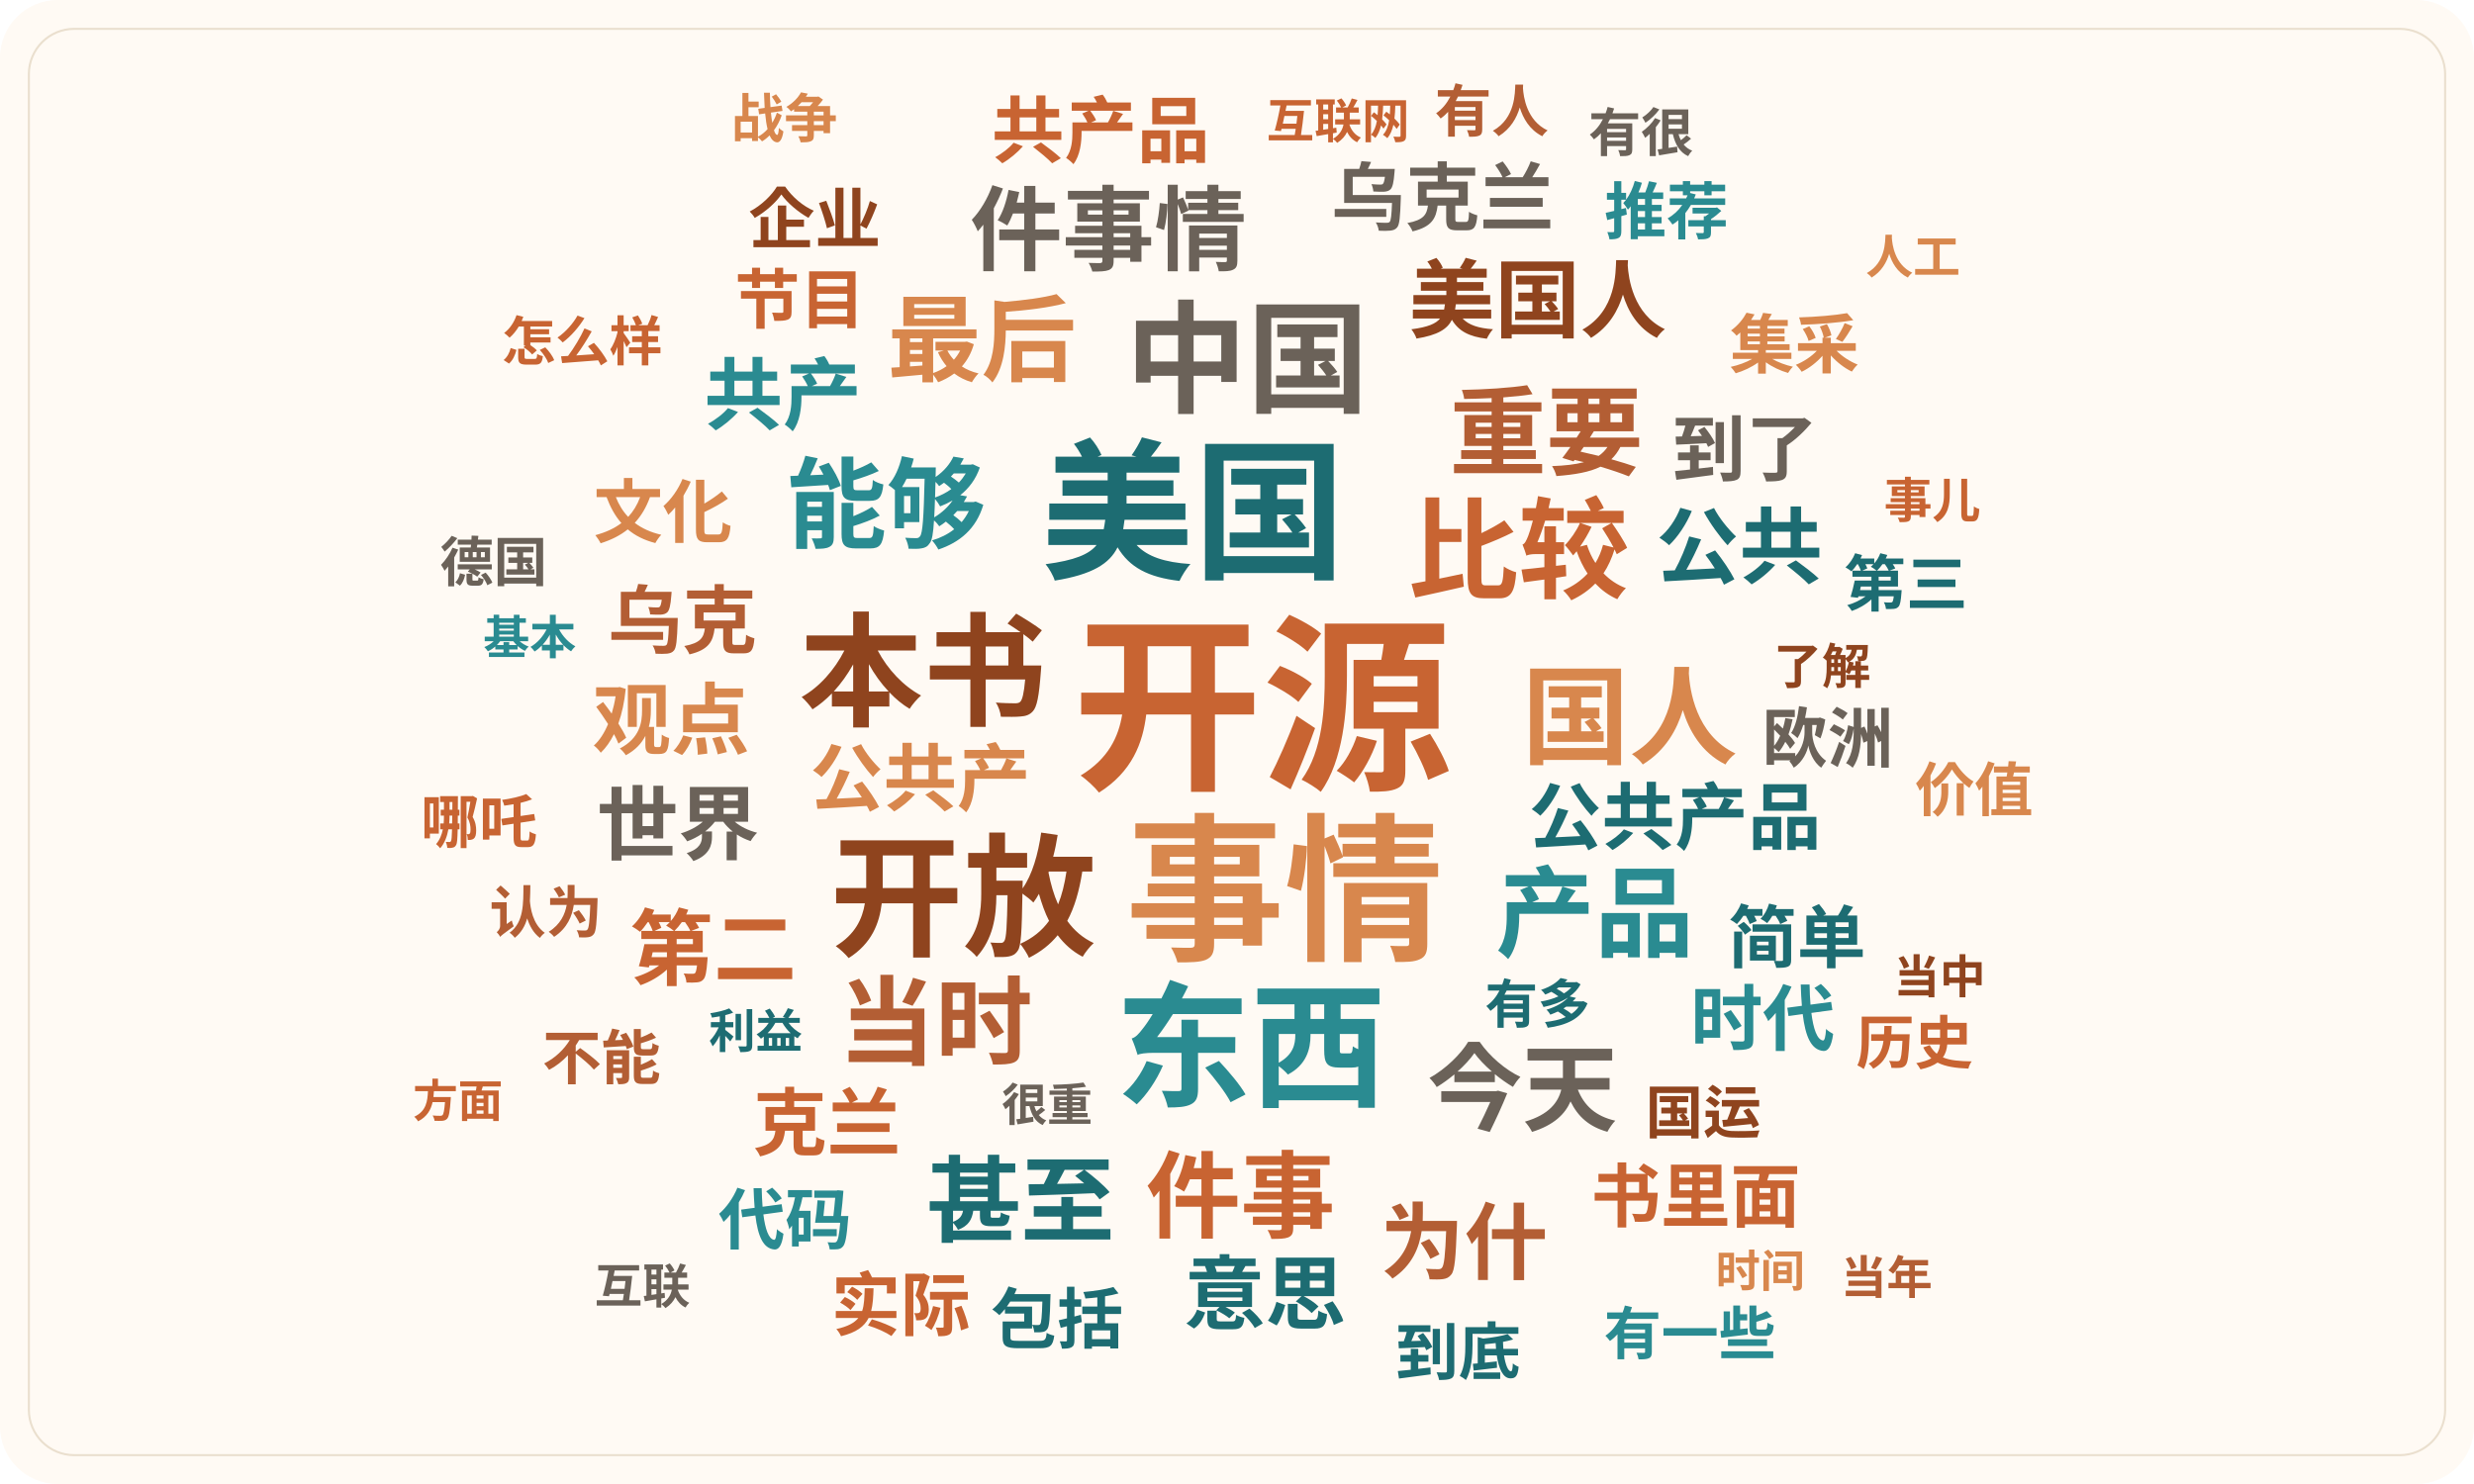
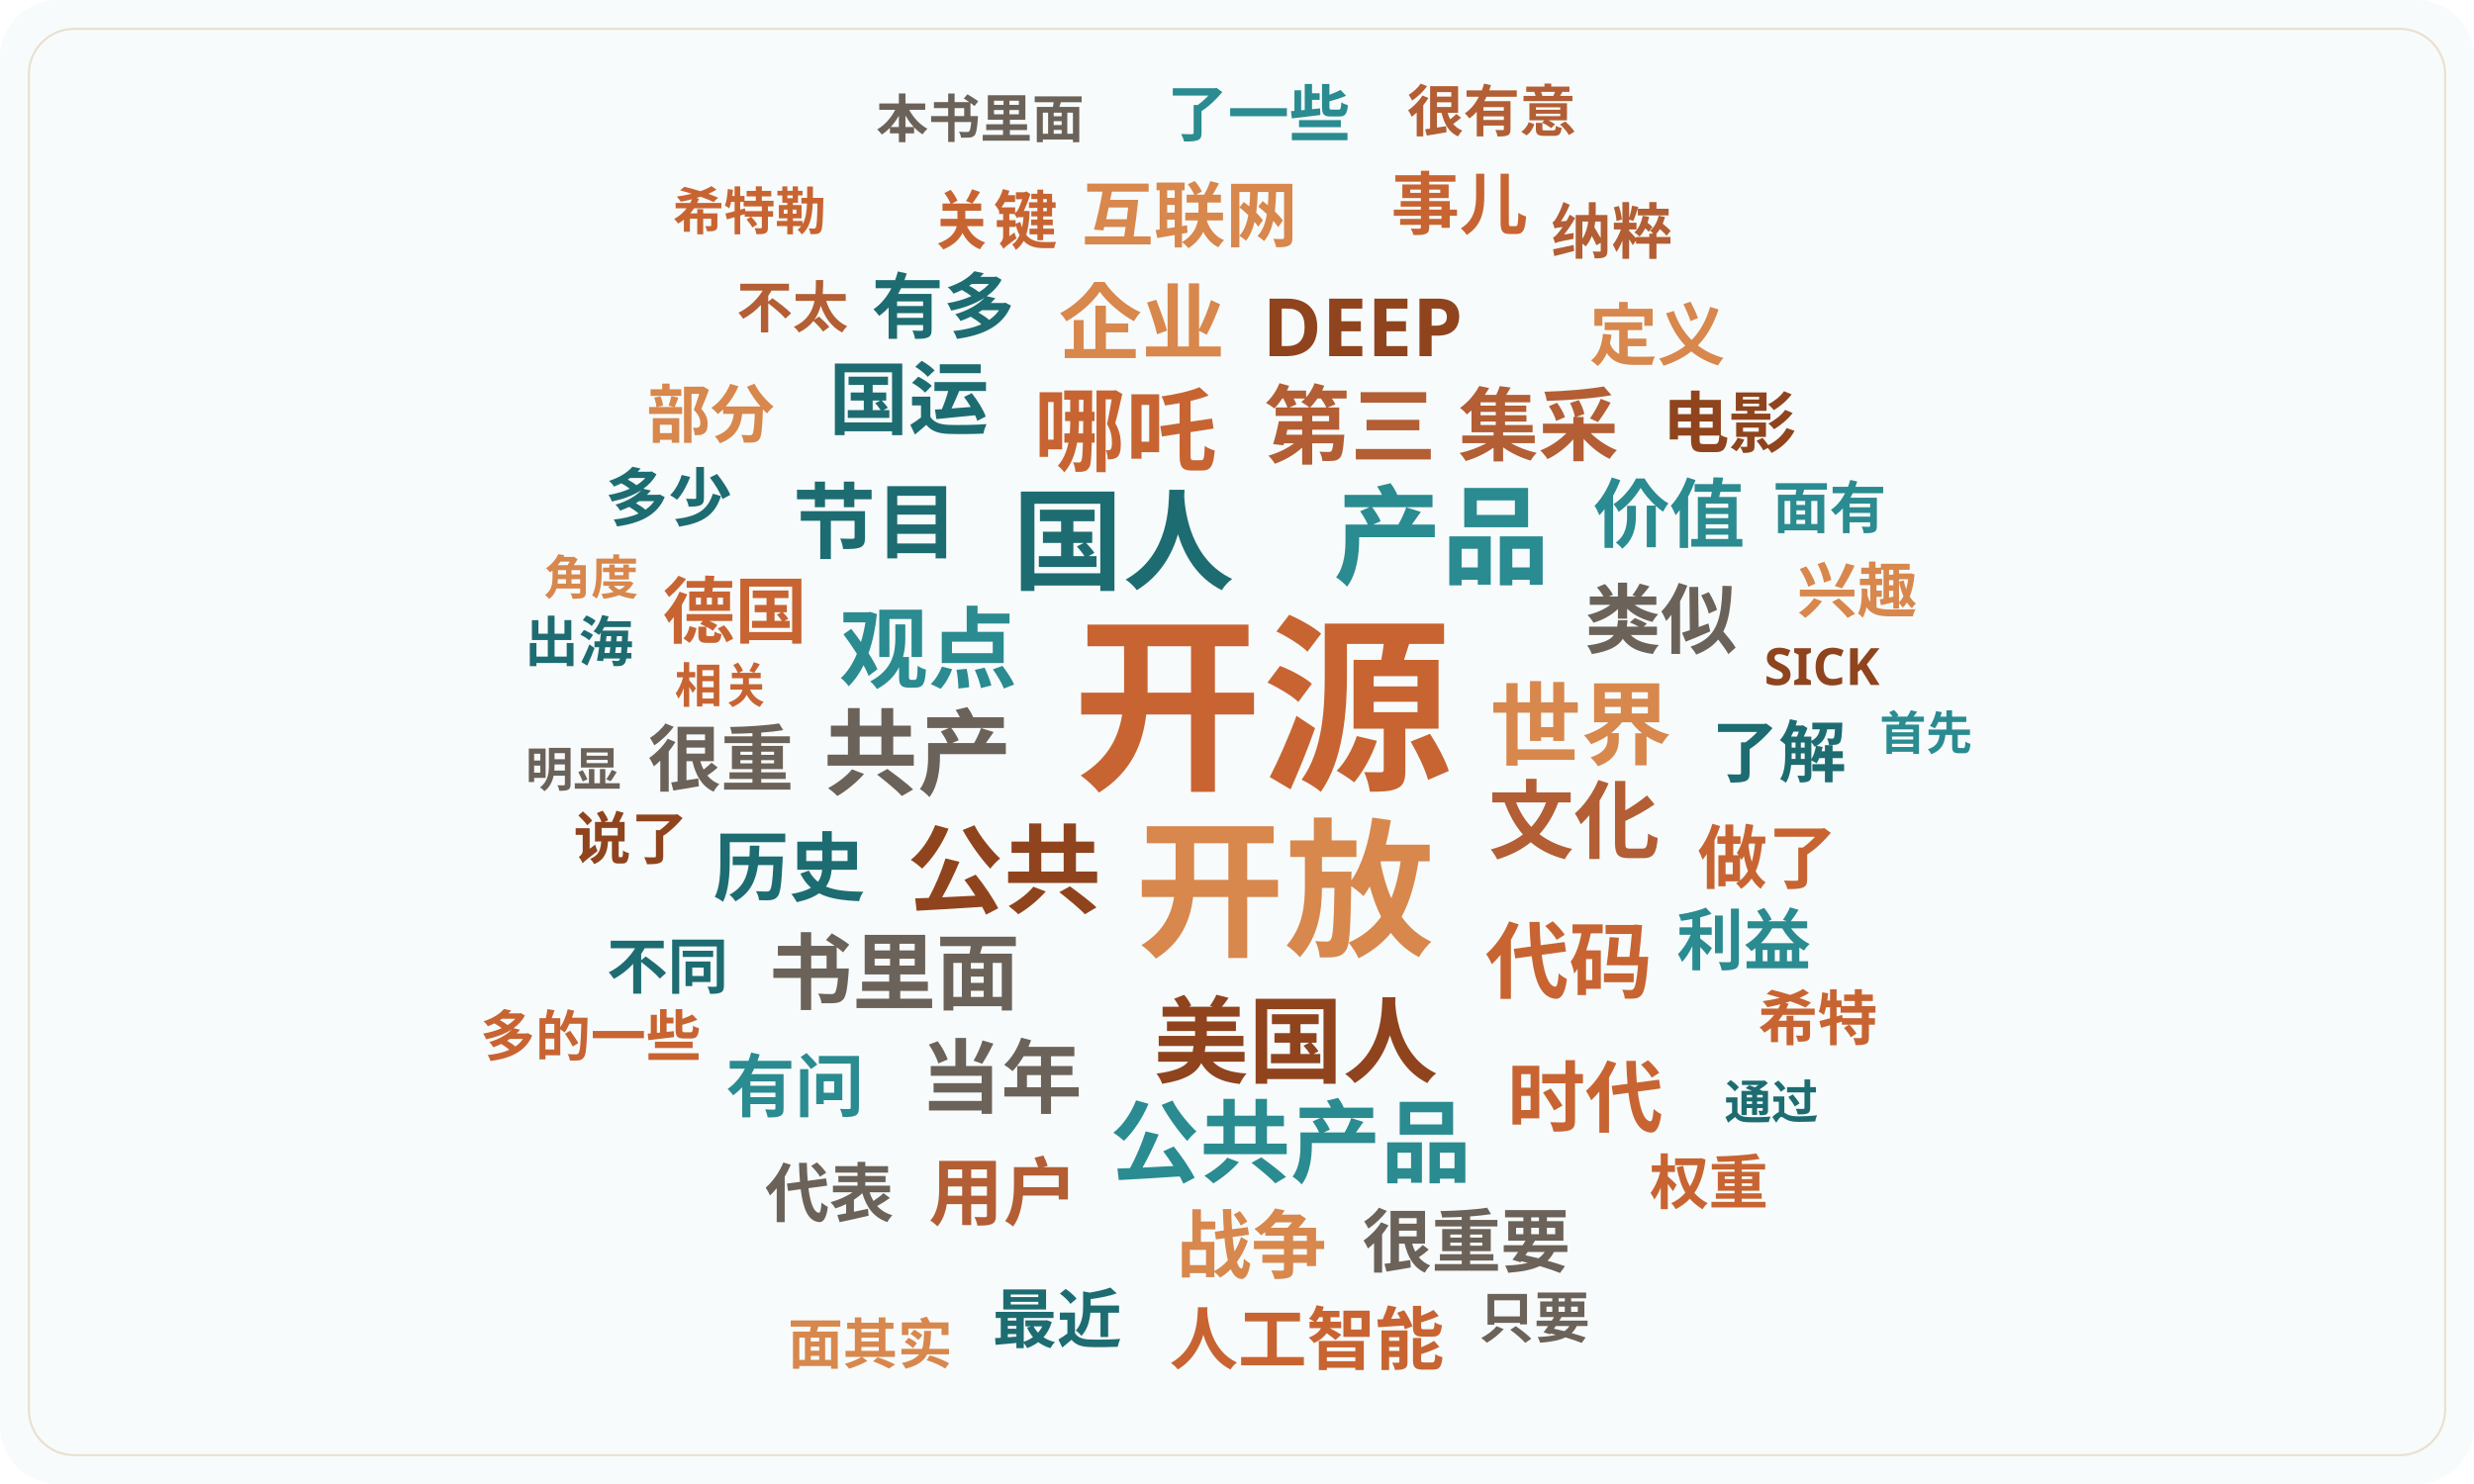
<svg xmlns="http://www.w3.org/2000/svg" viewBox="0 0 1200 720" width="1200" height="720" role="img" aria-labelledby="title desc">
-   <rect width="100%" height="100%" rx="28" fill="#fffaf4" />
+   <rect width="100%" height="100%" rx="28" fill="#f7fbfb" />
  <rect x="14" y="14" width="1172" height="692" rx="22" fill="none" stroke="#eadfce" />
-   <text x="853.8" y="616.9" font-size="21.6" fill="#d8874d" text-anchor="middle" dominant-baseline="middle" font-family="IBM Plex Sans, PingFang SC, Hiragino Sans GB, Microsoft YaHei, sans-serif" font-weight="700">时间</text>
-   <text x="222.1" y="534.3" font-size="21.8" fill="#c86432" text-anchor="middle" dominant-baseline="middle" font-family="IBM Plex Sans, PingFang SC, Hiragino Sans GB, Microsoft YaHei, sans-serif" font-weight="700">方面</text>
-   <text x="507.9" y="536.2" font-size="22.0" fill="#6b6259" text-anchor="middle" dominant-baseline="middle" font-family="IBM Plex Sans, PingFang SC, Hiragino Sans GB, Microsoft YaHei, sans-serif" font-weight="700">很重</text>
-   <text x="915.1" y="620.0" font-size="22.2" fill="#b35e34" text-anchor="middle" dominant-baseline="middle" font-family="IBM Plex Sans, PingFang SC, Hiragino Sans GB, Microsoft YaHei, sans-serif" font-weight="700">当年</text>
-   <text x="940.8" y="474.1" font-size="22.3" fill="#8f441e" text-anchor="middle" dominant-baseline="middle" font-family="IBM Plex Sans, PingFang SC, Hiragino Sans GB, Microsoft YaHei, sans-serif" font-weight="700">当中</text>
-   <text x="256.9" y="309.5" font-size="22.5" fill="#2a8b91" text-anchor="middle" dominant-baseline="middle" font-family="IBM Plex Sans, PingFang SC, Hiragino Sans GB, Microsoft YaHei, sans-serif" font-weight="700">基本</text>
-   <text x="366.5" y="500.5" font-size="22.7" fill="#1d6c72" text-anchor="middle" dominant-baseline="middle" font-family="IBM Plex Sans, PingFang SC, Hiragino Sans GB, Microsoft YaHei, sans-serif" font-weight="700">利益</text>
-   <text x="927.9" y="124.8" font-size="22.9" fill="#d8874d" text-anchor="middle" dominant-baseline="middle" font-family="IBM Plex Sans, PingFang SC, Hiragino Sans GB, Microsoft YaHei, sans-serif" font-weight="700">人工</text>
-   <text x="649.0" y="58.9" font-size="23.1" fill="#c86432" text-anchor="middle" dominant-baseline="middle" font-family="IBM Plex Sans, PingFang SC, Hiragino Sans GB, Microsoft YaHei, sans-serif" font-weight="700">互联网</text>
-   <text x="311.6" y="624.2" font-size="23.2" fill="#6b6259" text-anchor="middle" dominant-baseline="middle" font-family="IBM Plex Sans, PingFang SC, Hiragino Sans GB, Microsoft YaHei, sans-serif" font-weight="700">互联</text>
-   <text x="937.2" y="243.0" font-size="23.4" fill="#c86432" text-anchor="middle" dominant-baseline="middle" font-family="IBM Plex Sans, PingFang SC, Hiragino Sans GB, Microsoft YaHei, sans-serif" font-weight="700">事儿</text>
-   <text x="883.7" y="323.5" font-size="23.6" fill="#8f441e" text-anchor="middle" dominant-baseline="middle" font-family="IBM Plex Sans, PingFang SC, Hiragino Sans GB, Microsoft YaHei, sans-serif" font-weight="700">了解</text>
-   <text x="795.9" y="64.6" font-size="25.4" fill="#6b6259" text-anchor="middle" dominant-baseline="middle" font-family="IBM Plex Sans, PingFang SC, Hiragino Sans GB, Microsoft YaHei, sans-serif" font-weight="700">有很</text>
-   <text x="745.9" y="487.4" font-size="25.6" fill="#1d6c72" text-anchor="middle" dominant-baseline="middle" font-family="IBM Plex Sans, PingFang SC, Hiragino Sans GB, Microsoft YaHei, sans-serif" font-weight="700">有多</text>
-   <text x="380.4" y="57.7" font-size="25.8" fill="#d8874d" text-anchor="middle" dominant-baseline="middle" font-family="IBM Plex Sans, PingFang SC, Hiragino Sans GB, Microsoft YaHei, sans-serif" font-weight="700">战争</text>
-   <text x="282.5" y="165.9" font-size="25.9" fill="#c86432" text-anchor="middle" dominant-baseline="middle" font-family="IBM Plex Sans, PingFang SC, Hiragino Sans GB, Microsoft YaHei, sans-serif" font-weight="700">怎么样</text>
-   <text x="239.4" y="273.0" font-size="26.1" fill="#6b6259" text-anchor="middle" dominant-baseline="middle" font-family="IBM Plex Sans, PingFang SC, Hiragino Sans GB, Microsoft YaHei, sans-serif" font-weight="700">德国</text>
-   <text x="264.8" y="443.0" font-size="27.4" fill="#b35e34" text-anchor="middle" dominant-baseline="middle" font-family="IBM Plex Sans, PingFang SC, Hiragino Sans GB, Microsoft YaHei, sans-serif" font-weight="700">认为</text>
-   <text x="723.5" y="54.2" font-size="27.6" fill="#b35e34" text-anchor="middle" dominant-baseline="middle" font-family="IBM Plex Sans, PingFang SC, Hiragino Sans GB, Microsoft YaHei, sans-serif" font-weight="700">有人</text>
-   <text x="819.7" y="647.3" font-size="27.8" fill="#2a8b91" text-anchor="middle" dominant-baseline="middle" font-family="IBM Plex Sans, PingFang SC, Hiragino Sans GB, Microsoft YaHei, sans-serif" font-weight="700">有一些</text>
-   <text x="826.1" y="540.1" font-size="28.0" fill="#8f441e" text-anchor="middle" dominant-baseline="middle" font-family="IBM Plex Sans, PingFang SC, Hiragino Sans GB, Microsoft YaHei, sans-serif" font-weight="700">国运</text>
-   <text x="232.4" y="399.1" font-size="28.2" fill="#c86432" text-anchor="middle" dominant-baseline="middle" font-family="IBM Plex Sans, PingFang SC, Hiragino Sans GB, Microsoft YaHei, sans-serif" font-weight="700">哪吒</text>
-   <text x="928.6" y="506.3" font-size="28.3" fill="#c86432" text-anchor="middle" dominant-baseline="middle" font-family="IBM Plex Sans, PingFang SC, Hiragino Sans GB, Microsoft YaHei, sans-serif" font-weight="700">历史</text>
-   <text x="957.6" y="383.5" font-size="28.5" fill="#d8874d" text-anchor="middle" dominant-baseline="middle" font-family="IBM Plex Sans, PingFang SC, Hiragino Sans GB, Microsoft YaHei, sans-serif" font-weight="700">价值</text>
-   <text x="291.7" y="513.5" font-size="28.7" fill="#b35e34" text-anchor="middle" dominant-baseline="middle" font-family="IBM Plex Sans, PingFang SC, Hiragino Sans GB, Microsoft YaHei, sans-serif" font-weight="700">不能</text>
-   <text x="924.5" y="283.6" font-size="29.9" fill="#1d6c72" text-anchor="middle" dominant-baseline="middle" font-family="IBM Plex Sans, PingFang SC, Hiragino Sans GB, Microsoft YaHei, sans-serif" font-weight="700">第三</text>
-   <text x="808.3" y="102.9" font-size="30.1" fill="#2a8b91" text-anchor="middle" dominant-baseline="middle" font-family="IBM Plex Sans, PingFang SC, Hiragino Sans GB, Microsoft YaHei, sans-serif" font-weight="700">推荐</text>
-   <text x="707.4" y="656.2" font-size="30.3" fill="#1d6c72" text-anchor="middle" dominant-baseline="middle" font-family="IBM Plex Sans, PingFang SC, Hiragino Sans GB, Microsoft YaHei, sans-serif" font-weight="700">到底</text>
-   <text x="870.4" y="167.5" font-size="31.4" fill="#d8874d" text-anchor="middle" dominant-baseline="middle" font-family="IBM Plex Sans, PingFang SC, Hiragino Sans GB, Microsoft YaHei, sans-serif" font-weight="700">集采</text>
-   <text x="388.0" y="145.7" font-size="31.6" fill="#c86432" text-anchor="middle" dominant-baseline="middle" font-family="IBM Plex Sans, PingFang SC, Hiragino Sans GB, Microsoft YaHei, sans-serif" font-weight="700">节目</text>
-   <text x="886.5" y="358.5" font-size="31.8" fill="#6b6259" text-anchor="middle" dominant-baseline="middle" font-family="IBM Plex Sans, PingFang SC, Hiragino Sans GB, Microsoft YaHei, sans-serif" font-weight="700">欧洲</text>
-   <text x="512.7" y="640.3" font-size="32.0" fill="#1d6c72" text-anchor="middle" dominant-baseline="middle" font-family="IBM Plex Sans, PingFang SC, Hiragino Sans GB, Microsoft YaHei, sans-serif" font-weight="700">包括</text>
-   <text x="395.2" y="106.7" font-size="32.1" fill="#8f441e" text-anchor="middle" dominant-baseline="middle" font-family="IBM Plex Sans, PingFang SC, Hiragino Sans GB, Microsoft YaHei, sans-serif" font-weight="700">企业</text>
-   <text x="380.8" y="592.1" font-size="32.3" fill="#2a8b91" text-anchor="middle" dominant-baseline="middle" font-family="IBM Plex Sans, PingFang SC, Hiragino Sans GB, Microsoft YaHei, sans-serif" font-weight="700">代码</text>
-   <text x="871.6" y="455.2" font-size="33.4" fill="#1d6c72" text-anchor="middle" dominant-baseline="middle" font-family="IBM Plex Sans, PingFang SC, Hiragino Sans GB, Microsoft YaHei, sans-serif" font-weight="700">简单</text>
-   <text x="321.5" y="248.7" font-size="33.6" fill="#d8874d" text-anchor="middle" dominant-baseline="middle" font-family="IBM Plex Sans, PingFang SC, Hiragino Sans GB, Microsoft YaHei, sans-serif" font-weight="700">文化</text>
-   <text x="436.9" y="633.5" font-size="33.8" fill="#c86432" text-anchor="middle" dominant-baseline="middle" font-family="IBM Plex Sans, PingFang SC, Hiragino Sans GB, Microsoft YaHei, sans-serif" font-weight="700">实际</text>
-   <text x="822.4" y="580.8" font-size="33.9" fill="#c86432" text-anchor="middle" dominant-baseline="middle" font-family="IBM Plex Sans, PingFang SC, Hiragino Sans GB, Microsoft YaHei, sans-serif" font-weight="700">书里面</text>
-   <text x="855.0" y="494.6" font-size="35.0" fill="#2a8b91" text-anchor="middle" dominant-baseline="middle" font-family="IBM Plex Sans, PingFang SC, Hiragino Sans GB, Microsoft YaHei, sans-serif" font-weight="700">时代</text>
-   <text x="846.6" y="218.1" font-size="35.2" fill="#6b6259" text-anchor="middle" dominant-baseline="middle" font-family="IBM Plex Sans, PingFang SC, Hiragino Sans GB, Microsoft YaHei, sans-serif" font-weight="700">到了</text>
-   <text x="533.9" y="63.7" font-size="35.3" fill="#c86432" text-anchor="middle" dominant-baseline="middle" font-family="IBM Plex Sans, PingFang SC, Hiragino Sans GB, Microsoft YaHei, sans-serif" font-weight="700">共产品</text>
-   <text x="812.4" y="396.8" font-size="35.5" fill="#1d6c72" text-anchor="middle" dominant-baseline="middle" font-family="IBM Plex Sans, PingFang SC, Hiragino Sans GB, Microsoft YaHei, sans-serif" font-weight="700">公共产品</text>
-   <text x="446.3" y="378.0" font-size="35.7" fill="#d8874d" text-anchor="middle" dominant-baseline="middle" font-family="IBM Plex Sans, PingFang SC, Hiragino Sans GB, Microsoft YaHei, sans-serif" font-weight="700">公共产</text>
-   <text x="401.1" y="545.2" font-size="35.9" fill="#c86432" text-anchor="middle" dominant-baseline="middle" font-family="IBM Plex Sans, PingFang SC, Hiragino Sans GB, Microsoft YaHei, sans-serif" font-weight="700">克兰</text>
-   <text x="699.7" y="96.3" font-size="36.1" fill="#6b6259" text-anchor="middle" dominant-baseline="middle" font-family="IBM Plex Sans, PingFang SC, Hiragino Sans GB, Microsoft YaHei, sans-serif" font-weight="700">乌克兰</text>
-   <text x="330.9" y="301.5" font-size="36.2" fill="#b35e34" text-anchor="middle" dominant-baseline="middle" font-family="IBM Plex Sans, PingFang SC, Hiragino Sans GB, Microsoft YaHei, sans-serif" font-weight="700">乌克</text>
-   <text x="325.5" y="349.7" font-size="38.1" fill="#d8874d" text-anchor="middle" dominant-baseline="middle" font-family="IBM Plex Sans, PingFang SC, Hiragino Sans GB, Microsoft YaHei, sans-serif" font-weight="700">观点</text>
-   <text x="379.7" y="192.0" font-size="38.2" fill="#2a8b91" text-anchor="middle" dominant-baseline="middle" font-family="IBM Plex Sans, PingFang SC, Hiragino Sans GB, Microsoft YaHei, sans-serif" font-weight="700">共产</text>
-   <text x="613.6" y="628.1" font-size="39.2" fill="#1d6c72" text-anchor="middle" dominant-baseline="middle" font-family="IBM Plex Sans, PingFang SC, Hiragino Sans GB, Microsoft YaHei, sans-serif" font-weight="700">意思</text>
-   <text x="328.9" y="400.2" font-size="39.4" fill="#6b6259" text-anchor="middle" dominant-baseline="middle" font-family="IBM Plex Sans, PingFang SC, Hiragino Sans GB, Microsoft YaHei, sans-serif" font-weight="700">世界</text>
-   <text x="346.1" y="460.7" font-size="40.3" fill="#c86432" text-anchor="middle" dominant-baseline="middle" font-family="IBM Plex Sans, PingFang SC, Hiragino Sans GB, Microsoft YaHei, sans-serif" font-weight="700">第二</text>
-   <text x="843.6" y="265.7" font-size="40.5" fill="#1d6c72" text-anchor="middle" dominant-baseline="middle" font-family="IBM Plex Sans, PingFang SC, Hiragino Sans GB, Microsoft YaHei, sans-serif" font-weight="700">公共</text>
-   <text x="710.2" y="603.2" font-size="40.7" fill="#b35e34" text-anchor="middle" dominant-baseline="middle" font-family="IBM Plex Sans, PingFang SC, Hiragino Sans GB, Microsoft YaHei, sans-serif" font-weight="700">为什</text>
-   <text x="745.8" y="146.0" font-size="41.6" fill="#8f441e" text-anchor="middle" dominant-baseline="middle" font-family="IBM Plex Sans, PingFang SC, Hiragino Sans GB, Microsoft YaHei, sans-serif" font-weight="700">美国人</text>
-   <text x="537.6" y="112.0" font-size="44.7" fill="#6b6259" text-anchor="middle" dominant-baseline="middle" font-family="IBM Plex Sans, PingFang SC, Hiragino Sans GB, Microsoft YaHei, sans-serif" font-weight="700">件事情</text>
-   <text x="495.1" y="583.0" font-size="45.5" fill="#1d6c72" text-anchor="middle" dominant-baseline="middle" font-family="IBM Plex Sans, PingFang SC, Hiragino Sans GB, Microsoft YaHei, sans-serif" font-weight="700">甚至</text>
-   <text x="476.1" y="165.4" font-size="45.7" fill="#d8874d" text-anchor="middle" dominant-baseline="middle" font-family="IBM Plex Sans, PingFang SC, Hiragino Sans GB, Microsoft YaHei, sans-serif" font-weight="700">最后</text>
-   <text x="601.7" y="580.8" font-size="45.9" fill="#c86432" text-anchor="middle" dominant-baseline="middle" font-family="IBM Plex Sans, PingFang SC, Hiragino Sans GB, Microsoft YaHei, sans-serif" font-weight="700">件事</text>
-   <text x="738.4" y="528.8" font-size="46.1" fill="#6b6259" text-anchor="middle" dominant-baseline="middle" font-family="IBM Plex Sans, PingFang SC, Hiragino Sans GB, Microsoft YaHei, sans-serif" font-weight="700">今天</text>
-   <text x="750.0" y="210.3" font-size="46.9" fill="#b35e34" text-anchor="middle" dominant-baseline="middle" font-family="IBM Plex Sans, PingFang SC, Hiragino Sans GB, Microsoft YaHei, sans-serif" font-weight="700">重要</text>
-   <text x="453.7" y="496.5" font-size="47.1" fill="#b35e34" text-anchor="middle" dominant-baseline="middle" font-family="IBM Plex Sans, PingFang SC, Hiragino Sans GB, Microsoft YaHei, sans-serif" font-weight="700">当时</text>
-   <text x="429.9" y="245.3" font-size="48.0" fill="#2a8b91" text-anchor="middle" dominant-baseline="middle" font-family="IBM Plex Sans, PingFang SC, Hiragino Sans GB, Microsoft YaHei, sans-serif" font-weight="700">能够</text>
-   <text x="773.6" y="443.6" font-size="48.1" fill="#2a8b91" text-anchor="middle" dominant-baseline="middle" font-family="IBM Plex Sans, PingFang SC, Hiragino Sans GB, Microsoft YaHei, sans-serif" font-weight="700">产品</text>
-   <text x="790.4" y="348.4" font-size="52.2" fill="#d8874d" text-anchor="middle" dominant-baseline="middle" font-family="IBM Plex Sans, PingFang SC, Hiragino Sans GB, Microsoft YaHei, sans-serif" font-weight="700">国人</text>
-   <text x="736.5" y="267.5" font-size="53.6" fill="#c86432" text-anchor="middle" dominant-baseline="middle" font-family="IBM Plex Sans, PingFang SC, Hiragino Sans GB, Microsoft YaHei, sans-serif" font-weight="700">比较</text>
-   <text x="604.9" y="174.9" font-size="59.1" fill="#6b6259" text-anchor="middle" dominant-baseline="middle" font-family="IBM Plex Sans, PingFang SC, Hiragino Sans GB, Microsoft YaHei, sans-serif" font-weight="700">中国</text>
-   <text x="447.6" y="326.6" font-size="59.9" fill="#8f441e" text-anchor="middle" dominant-baseline="middle" font-family="IBM Plex Sans, PingFang SC, Hiragino Sans GB, Microsoft YaHei, sans-serif" font-weight="700">本书</text>
-   <text x="467.1" y="436.2" font-size="64.5" fill="#8f441e" text-anchor="middle" dominant-baseline="middle" font-family="IBM Plex Sans, PingFang SC, Hiragino Sans GB, Microsoft YaHei, sans-serif" font-weight="700">开放</text>
-   <text x="606.7" y="508.9" font-size="65.8" fill="#2a8b91" text-anchor="middle" dominant-baseline="middle" font-family="IBM Plex Sans, PingFang SC, Hiragino Sans GB, Microsoft YaHei, sans-serif" font-weight="700">东西</text>
-   <text x="578.9" y="249.3" font-size="73.8" fill="#1d6c72" text-anchor="middle" dominant-baseline="middle" font-family="IBM Plex Sans, PingFang SC, Hiragino Sans GB, Microsoft YaHei, sans-serif" font-weight="700">美国</text>
-   <text x="623.0" y="432.9" font-size="77.0" fill="#d8874d" text-anchor="middle" dominant-baseline="middle" font-family="IBM Plex Sans, PingFang SC, Hiragino Sans GB, Microsoft YaHei, sans-serif" font-weight="700">事情</text>
+   <text x="934.2" y="355.9" font-size="22.5" fill="#2a8b91" text-anchor="middle" dominant-baseline="middle" font-family="IBM Plex Sans, PingFang SC, Hiragino Sans GB, Microsoft YaHei, sans-serif" font-weight="700">首先</text>
+   <text x="859.2" y="534.9" font-size="22.7" fill="#1d6c72" text-anchor="middle" dominant-baseline="middle" font-family="IBM Plex Sans, PingFang SC, Hiragino Sans GB, Microsoft YaHei, sans-serif" font-weight="700">通过</text>
+   <text x="286.7" y="280.4" font-size="22.9" fill="#d8874d" text-anchor="middle" dominant-baseline="middle" font-family="IBM Plex Sans, PingFang SC, Hiragino Sans GB, Microsoft YaHei, sans-serif" font-weight="700">角度</text>
+   <text x="350.4" y="332.8" font-size="23.1" fill="#c86432" text-anchor="middle" dominant-baseline="middle" font-family="IBM Plex Sans, PingFang SC, Hiragino Sans GB, Microsoft YaHei, sans-serif" font-weight="700">相关</text>
+   <text x="278.1" y="373.5" font-size="23.2" fill="#6b6259" text-anchor="middle" dominant-baseline="middle" font-family="IBM Plex Sans, PingFang SC, Hiragino Sans GB, Microsoft YaHei, sans-serif" font-weight="700">明显</text>
+   <text x="363.6" y="102.8" font-size="24.8" fill="#c86432" text-anchor="middle" dominant-baseline="middle" font-family="IBM Plex Sans, PingFang SC, Hiragino Sans GB, Microsoft YaHei, sans-serif" font-weight="700">希特勒</text>
+   <text x="883.7" y="323.5" font-size="25.0" fill="#8f441e" text-anchor="middle" dominant-baseline="middle" font-family="IBM Plex Sans, PingFang SC, Hiragino Sans GB, Microsoft YaHei, sans-serif" font-weight="700">SICK</text>
+   <text x="475.4" y="57.9" font-size="25.2" fill="#6b6259" text-anchor="middle" dominant-baseline="middle" font-family="IBM Plex Sans, PingFang SC, Hiragino Sans GB, Microsoft YaHei, sans-serif" font-weight="700">本书里面</text>
+   <text x="280.7" y="311.6" font-size="26.4" fill="#1d6c72" text-anchor="middle" dominant-baseline="middle" font-family="IBM Plex Sans, PingFang SC, Hiragino Sans GB, Microsoft YaHei, sans-serif" font-weight="700">出海</text>
+   <text x="422.1" y="652.4" font-size="26.6" fill="#d8874d" text-anchor="middle" dominant-baseline="middle" font-family="IBM Plex Sans, PingFang SC, Hiragino Sans GB, Microsoft YaHei, sans-serif" font-weight="700">面其实</text>
+   <text x="286.5" y="503.0" font-size="26.8" fill="#c86432" text-anchor="middle" dominant-baseline="middle" font-family="IBM Plex Sans, PingFang SC, Hiragino Sans GB, Microsoft YaHei, sans-serif" font-weight="700">多的一些</text>
+   <text x="744.2" y="639.6" font-size="26.9" fill="#6b6259" text-anchor="middle" dominant-baseline="middle" font-family="IBM Plex Sans, PingFang SC, Hiragino Sans GB, Microsoft YaHei, sans-serif" font-weight="700">只要</text>
+   <text x="384.4" y="149.4" font-size="27.1" fill="#b35e34" text-anchor="middle" dominant-baseline="middle" font-family="IBM Plex Sans, PingFang SC, Hiragino Sans GB, Microsoft YaHei, sans-serif" font-weight="700">不太</text>
+   <text x="723.5" y="54.2" font-size="27.3" fill="#b35e34" text-anchor="middle" dominant-baseline="middle" font-family="IBM Plex Sans, PingFang SC, Hiragino Sans GB, Microsoft YaHei, sans-serif" font-weight="700">很有意</text>
+   <text x="887.4" y="246.6" font-size="27.5" fill="#2a8b91" text-anchor="middle" dominant-baseline="middle" font-family="IBM Plex Sans, PingFang SC, Hiragino Sans GB, Microsoft YaHei, sans-serif" font-weight="700">面有</text>
+   <text x="305.9" y="407.1" font-size="27.7" fill="#8f441e" text-anchor="middle" dominant-baseline="middle" font-family="IBM Plex Sans, PingFang SC, Hiragino Sans GB, Microsoft YaHei, sans-serif" font-weight="700">说了</text>
+   <text x="828.8" y="574.0" font-size="28.8" fill="#c86432" text-anchor="middle" dominant-baseline="middle" font-family="IBM Plex Sans, PingFang SC, Hiragino Sans GB, Microsoft YaHei, sans-serif" font-weight="700">权重</text>
+   <text x="881.7" y="494.4" font-size="28.9" fill="#c86432" text-anchor="middle" dominant-baseline="middle" font-family="IBM Plex Sans, PingFang SC, Hiragino Sans GB, Microsoft YaHei, sans-serif" font-weight="700">希特</text>
+   <text x="900.8" y="287.0" font-size="29.1" fill="#d8874d" text-anchor="middle" dominant-baseline="middle" font-family="IBM Plex Sans, PingFang SC, Hiragino Sans GB, Microsoft YaHei, sans-serif" font-weight="700">兴趣</text>
+   <text x="781.7" y="112.7" font-size="29.3" fill="#b35e34" text-anchor="middle" dominant-baseline="middle" font-family="IBM Plex Sans, PingFang SC, Hiragino Sans GB, Microsoft YaHei, sans-serif" font-weight="700">纳粹</text>
+   <text x="323.8" y="469.2" font-size="29.5" fill="#1d6c72" text-anchor="middle" dominant-baseline="middle" font-family="IBM Plex Sans, PingFang SC, Hiragino Sans GB, Microsoft YaHei, sans-serif" font-weight="700">不同</text>
+   <text x="610.4" y="55.6" font-size="29.7" fill="#2a8b91" text-anchor="middle" dominant-baseline="middle" font-family="IBM Plex Sans, PingFang SC, Hiragino Sans GB, Microsoft YaHei, sans-serif" font-weight="700">了一些</text>
+   <text x="324.2" y="241.9" font-size="30.7" fill="#1d6c72" text-anchor="middle" dominant-baseline="middle" font-family="IBM Plex Sans, PingFang SC, Hiragino Sans GB, Microsoft YaHei, sans-serif" font-weight="700">多少</text>
+   <text x="344.7" y="201.3" font-size="30.9" fill="#d8874d" text-anchor="middle" dominant-baseline="middle" font-family="IBM Plex Sans, PingFang SC, Hiragino Sans GB, Microsoft YaHei, sans-serif" font-weight="700">部分</text>
+   <text x="482.0" y="107.3" font-size="31.0" fill="#c86432" text-anchor="middle" dominant-baseline="middle" font-family="IBM Plex Sans, PingFang SC, Hiragino Sans GB, Microsoft YaHei, sans-serif" font-weight="700">关键</text>
+   <text x="402.3" y="579.3" font-size="31.2" fill="#6b6259" text-anchor="middle" dominant-baseline="middle" font-family="IBM Plex Sans, PingFang SC, Hiragino Sans GB, Microsoft YaHei, sans-serif" font-weight="700">代表</text>
+   <text x="512.7" y="640.3" font-size="31.4" fill="#1d6c72" text-anchor="middle" dominant-baseline="middle" font-family="IBM Plex Sans, PingFang SC, Hiragino Sans GB, Microsoft YaHei, sans-serif" font-weight="700">最近</text>
+   <text x="838.7" y="205.5" font-size="32.4" fill="#8f441e" text-anchor="middle" dominant-baseline="middle" font-family="IBM Plex Sans, PingFang SC, Hiragino Sans GB, Microsoft YaHei, sans-serif" font-weight="700">电影</text>
+   <text x="845.8" y="456.5" font-size="32.6" fill="#2a8b91" text-anchor="middle" dominant-baseline="middle" font-family="IBM Plex Sans, PingFang SC, Hiragino Sans GB, Microsoft YaHei, sans-serif" font-weight="700">利益</text>
+   <text x="862.7" y="365.3" font-size="32.7" fill="#1d6c72" text-anchor="middle" dominant-baseline="middle" font-family="IBM Plex Sans, PingFang SC, Hiragino Sans GB, Microsoft YaHei, sans-serif" font-weight="700">了解</text>
+   <text x="803.9" y="162.9" font-size="32.9" fill="#d8874d" text-anchor="middle" dominant-baseline="middle" font-family="IBM Plex Sans, PingFang SC, Hiragino Sans GB, Microsoft YaHei, sans-serif" font-weight="700">定义</text>
+   <text x="707.9" y="99.4" font-size="33.1" fill="#c86432" text-anchor="middle" dominant-baseline="middle" font-family="IBM Plex Sans, PingFang SC, Hiragino Sans GB, Microsoft YaHei, sans-serif" font-weight="700">事儿</text>
+   <text x="633.8" y="650.1" font-size="33.3" fill="#c86432" text-anchor="middle" dominant-baseline="middle" font-family="IBM Plex Sans, PingFang SC, Hiragino Sans GB, Microsoft YaHei, sans-serif" font-weight="700">人工智能</text>
+   <text x="385.6" y="527.4" font-size="33.5" fill="#2a8b91" text-anchor="middle" dominant-baseline="middle" font-family="IBM Plex Sans, PingFang SC, Hiragino Sans GB, Microsoft YaHei, sans-serif" font-weight="700">有问</text>
+   <text x="711.2" y="602.7" font-size="33.6" fill="#6b6259" text-anchor="middle" dominant-baseline="middle" font-family="IBM Plex Sans, PingFang SC, Hiragino Sans GB, Microsoft YaHei, sans-serif" font-weight="700">很重要</text>
+   <text x="857.3" y="416.5" font-size="33.8" fill="#c86432" text-anchor="middle" dominant-baseline="middle" font-family="IBM Plex Sans, PingFang SC, Hiragino Sans GB, Microsoft YaHei, sans-serif" font-weight="700">做了</text>
+   <text x="457.6" y="149.1" font-size="34.8" fill="#1d6c72" text-anchor="middle" dominant-baseline="middle" font-family="IBM Plex Sans, PingFang SC, Hiragino Sans GB, Microsoft YaHei, sans-serif" font-weight="700">有多</text>
+   <text x="577.0" y="104.7" font-size="34.9" fill="#d8874d" text-anchor="middle" dominant-baseline="middle" font-family="IBM Plex Sans, PingFang SC, Hiragino Sans GB, Microsoft YaHei, sans-serif" font-weight="700">互联网</text>
+   <text x="356.4" y="296.9" font-size="35.1" fill="#c86432" text-anchor="middle" dominant-baseline="middle" font-family="IBM Plex Sans, PingFang SC, Hiragino Sans GB, Microsoft YaHei, sans-serif" font-weight="700">德国</text>
+   <text x="349.6" y="368.6" font-size="35.3" fill="#6b6259" text-anchor="middle" dominant-baseline="middle" font-family="IBM Plex Sans, PingFang SC, Hiragino Sans GB, Microsoft YaHei, sans-serif" font-weight="700">很重</text>
+   <text x="486.6" y="578.9" font-size="36.2" fill="#b35e34" text-anchor="middle" dominant-baseline="middle" font-family="IBM Plex Sans, PingFang SC, Hiragino Sans GB, Microsoft YaHei, sans-serif" font-weight="700">用户</text>
+   <text x="607.0" y="604.5" font-size="36.4" fill="#d8874d" text-anchor="middle" dominant-baseline="middle" font-family="IBM Plex Sans, PingFang SC, Hiragino Sans GB, Microsoft YaHei, sans-serif" font-weight="700">战争</text>
+   <text x="809.7" y="249.8" font-size="36.6" fill="#2a8b91" text-anchor="middle" dominant-baseline="middle" font-family="IBM Plex Sans, PingFang SC, Hiragino Sans GB, Microsoft YaHei, sans-serif" font-weight="700">价值</text>
+   <text x="382.7" y="421.4" font-size="36.8" fill="#1d6c72" text-anchor="middle" dominant-baseline="middle" font-family="IBM Plex Sans, PingFang SC, Hiragino Sans GB, Microsoft YaHei, sans-serif" font-weight="700">历史</text>
+   <text x="805.5" y="301.1" font-size="36.9" fill="#6b6259" text-anchor="middle" dominant-baseline="middle" font-family="IBM Plex Sans, PingFang SC, Hiragino Sans GB, Microsoft YaHei, sans-serif" font-weight="700">类似</text>
+   <text x="768.9" y="533.0" font-size="37.8" fill="#c86432" text-anchor="middle" dominant-baseline="middle" font-family="IBM Plex Sans, PingFang SC, Hiragino Sans GB, Microsoft YaHei, sans-serif" font-weight="700">时代</text>
+   <text x="440.7" y="194.2" font-size="38.7" fill="#1d6c72" text-anchor="middle" dominant-baseline="middle" font-family="IBM Plex Sans, PingFang SC, Hiragino Sans GB, Microsoft YaHei, sans-serif" font-weight="700">国运</text>
+   <text x="746.3" y="206.8" font-size="38.9" fill="#b35e34" text-anchor="middle" dominant-baseline="middle" font-family="IBM Plex Sans, PingFang SC, Hiragino Sans GB, Microsoft YaHei, sans-serif" font-weight="700">集采</text>
+   <text x="660.9" y="159.0" font-size="39.1" fill="#8f441e" text-anchor="middle" dominant-baseline="middle" font-family="IBM Plex Sans, PingFang SC, Hiragino Sans GB, Microsoft YaHei, sans-serif" font-weight="700">DEEP</text>
+   <text x="485.6" y="523.2" font-size="39.2" fill="#6b6259" text-anchor="middle" dominant-baseline="middle" font-family="IBM Plex Sans, PingFang SC, Hiragino Sans GB, Microsoft YaHei, sans-serif" font-weight="700">当年</text>
+   <text x="424.7" y="253.7" font-size="40.1" fill="#1d6c72" text-anchor="middle" dominant-baseline="middle" font-family="IBM Plex Sans, PingFang SC, Hiragino Sans GB, Microsoft YaHei, sans-serif" font-weight="700">节目</text>
+   <text x="553.8" y="157.1" font-size="40.3" fill="#d8874d" text-anchor="middle" dominant-baseline="middle" font-family="IBM Plex Sans, PingFang SC, Hiragino Sans GB, Microsoft YaHei, sans-serif" font-weight="700">企业</text>
+   <text x="761.0" y="466.9" font-size="40.5" fill="#c86432" text-anchor="middle" dominant-baseline="middle" font-family="IBM Plex Sans, PingFang SC, Hiragino Sans GB, Microsoft YaHei, sans-serif" font-weight="700">代码</text>
+   <text x="433.7" y="472.4" font-size="40.6" fill="#6b6259" text-anchor="middle" dominant-baseline="middle" font-family="IBM Plex Sans, PingFang SC, Hiragino Sans GB, Microsoft YaHei, sans-serif" font-weight="700">书里面</text>
+   <text x="763.5" y="398.6" font-size="41.5" fill="#b35e34" text-anchor="middle" dominant-baseline="middle" font-family="IBM Plex Sans, PingFang SC, Hiragino Sans GB, Microsoft YaHei, sans-serif" font-weight="700">文化</text>
+   <text x="655.0" y="207.1" font-size="41.7" fill="#b35e34" text-anchor="middle" dominant-baseline="middle" font-family="IBM Plex Sans, PingFang SC, Hiragino Sans GB, Microsoft YaHei, sans-serif" font-weight="700">第三</text>
+   <text x="450.2" y="315.4" font-size="43.1" fill="#2a8b91" text-anchor="middle" dominant-baseline="middle" font-family="IBM Plex Sans, PingFang SC, Hiragino Sans GB, Microsoft YaHei, sans-serif" font-weight="700">观点</text>
+   <text x="625.9" y="554.8" font-size="43.9" fill="#2a8b91" text-anchor="middle" dominant-baseline="middle" font-family="IBM Plex Sans, PingFang SC, Hiragino Sans GB, Microsoft YaHei, sans-serif" font-weight="700">公共产品</text>
+   <text x="766.8" y="352.1" font-size="44.1" fill="#d8874d" text-anchor="middle" dominant-baseline="middle" font-family="IBM Plex Sans, PingFang SC, Hiragino Sans GB, Microsoft YaHei, sans-serif" font-weight="700">世界</text>
+   <text x="545.9" y="209.6" font-size="44.3" fill="#c86432" text-anchor="middle" dominant-baseline="middle" font-family="IBM Plex Sans, PingFang SC, Hiragino Sans GB, Microsoft YaHei, sans-serif" font-weight="700">哪吒</text>
+   <text x="445.1" y="366.1" font-size="45.7" fill="#6b6259" text-anchor="middle" dominant-baseline="middle" font-family="IBM Plex Sans, PingFang SC, Hiragino Sans GB, Microsoft YaHei, sans-serif" font-weight="700">共产</text>
+   <text x="628.5" y="505.7" font-size="45.9" fill="#8f441e" text-anchor="middle" dominant-baseline="middle" font-family="IBM Plex Sans, PingFang SC, Hiragino Sans GB, Microsoft YaHei, sans-serif" font-weight="700">美国人</text>
+   <text x="486.9" y="422.8" font-size="47.2" fill="#8f441e" text-anchor="middle" dominant-baseline="middle" font-family="IBM Plex Sans, PingFang SC, Hiragino Sans GB, Microsoft YaHei, sans-serif" font-weight="700">公共</text>
+   <text x="699.3" y="260.9" font-size="52.5" fill="#2a8b91" text-anchor="middle" dominant-baseline="middle" font-family="IBM Plex Sans, PingFang SC, Hiragino Sans GB, Microsoft YaHei, sans-serif" font-weight="700">产品</text>
+   <text x="544.8" y="263.2" font-size="53.7" fill="#1d6c72" text-anchor="middle" dominant-baseline="middle" font-family="IBM Plex Sans, PingFang SC, Hiragino Sans GB, Microsoft YaHei, sans-serif" font-weight="700">国人</text>
+   <text x="623.0" y="432.9" font-size="72.5" fill="#d8874d" text-anchor="middle" dominant-baseline="middle" font-family="IBM Plex Sans, PingFang SC, Hiragino Sans GB, Microsoft YaHei, sans-serif" font-weight="700">开放</text>
  <text x="612.2" y="343.7" font-size="92.0" fill="#c86432" text-anchor="middle" dominant-baseline="middle" font-family="IBM Plex Sans, PingFang SC, Hiragino Sans GB, Microsoft YaHei, sans-serif" font-weight="700">开源</text>
</svg>
